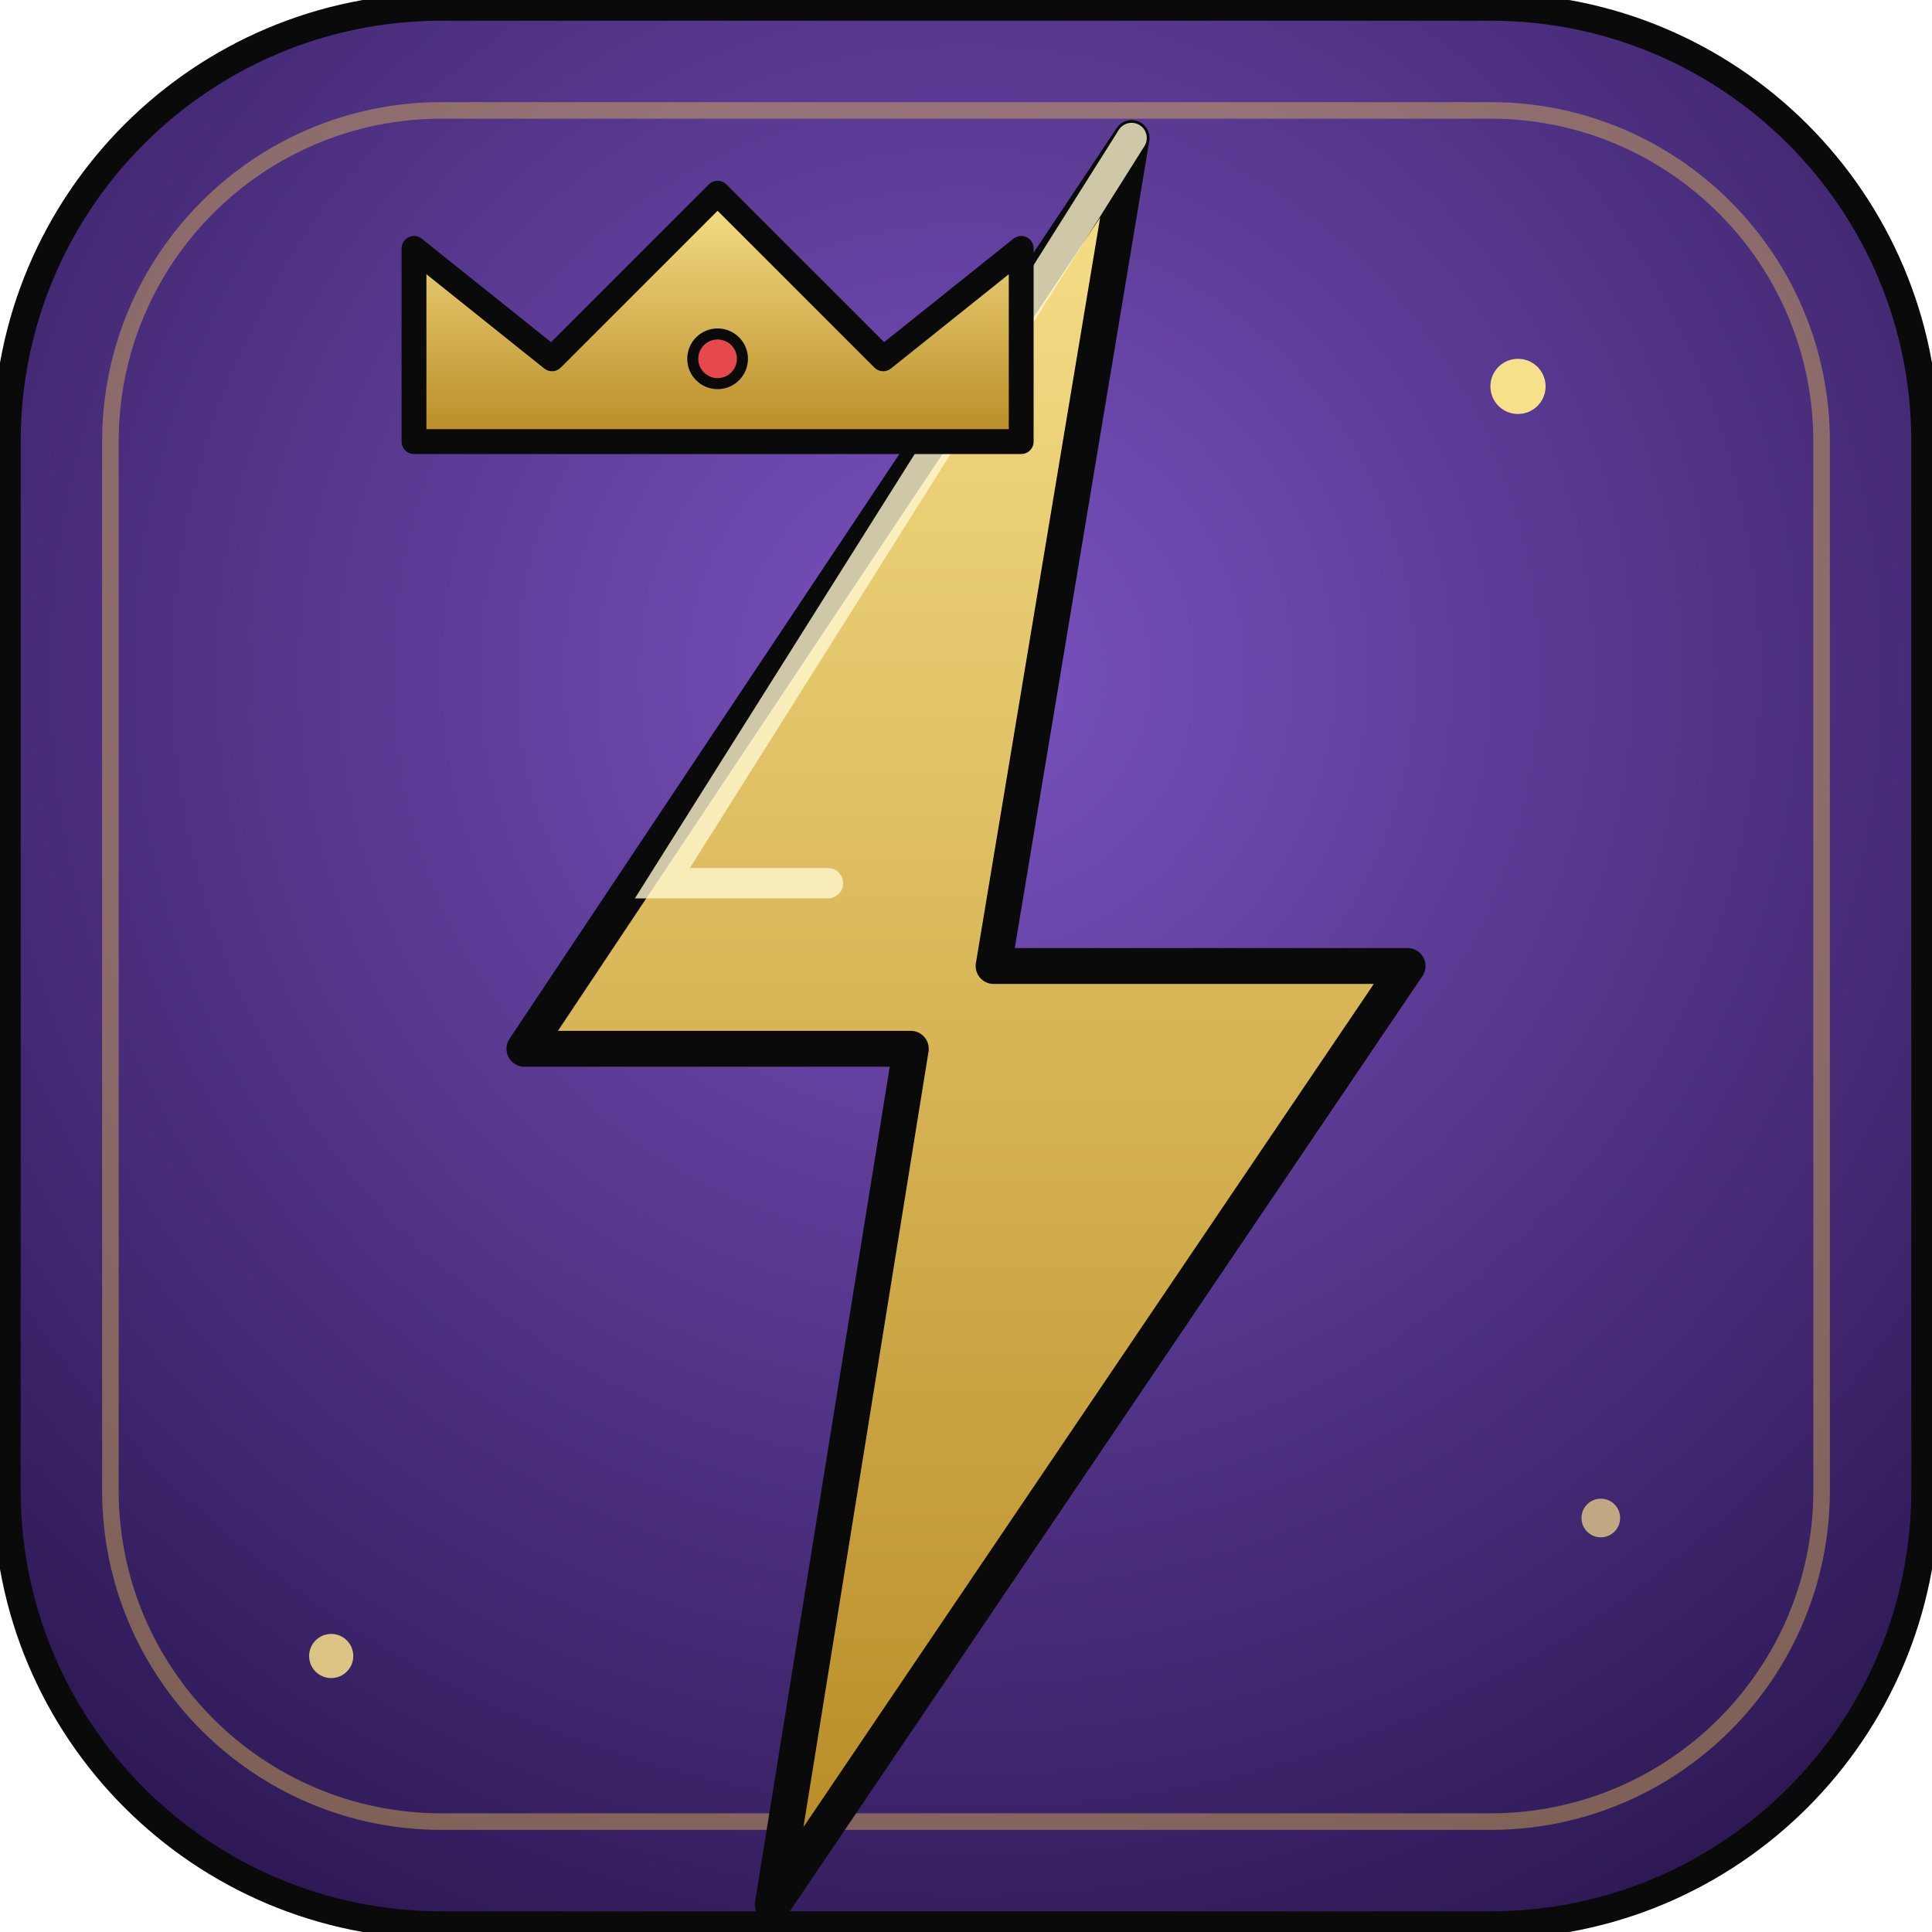
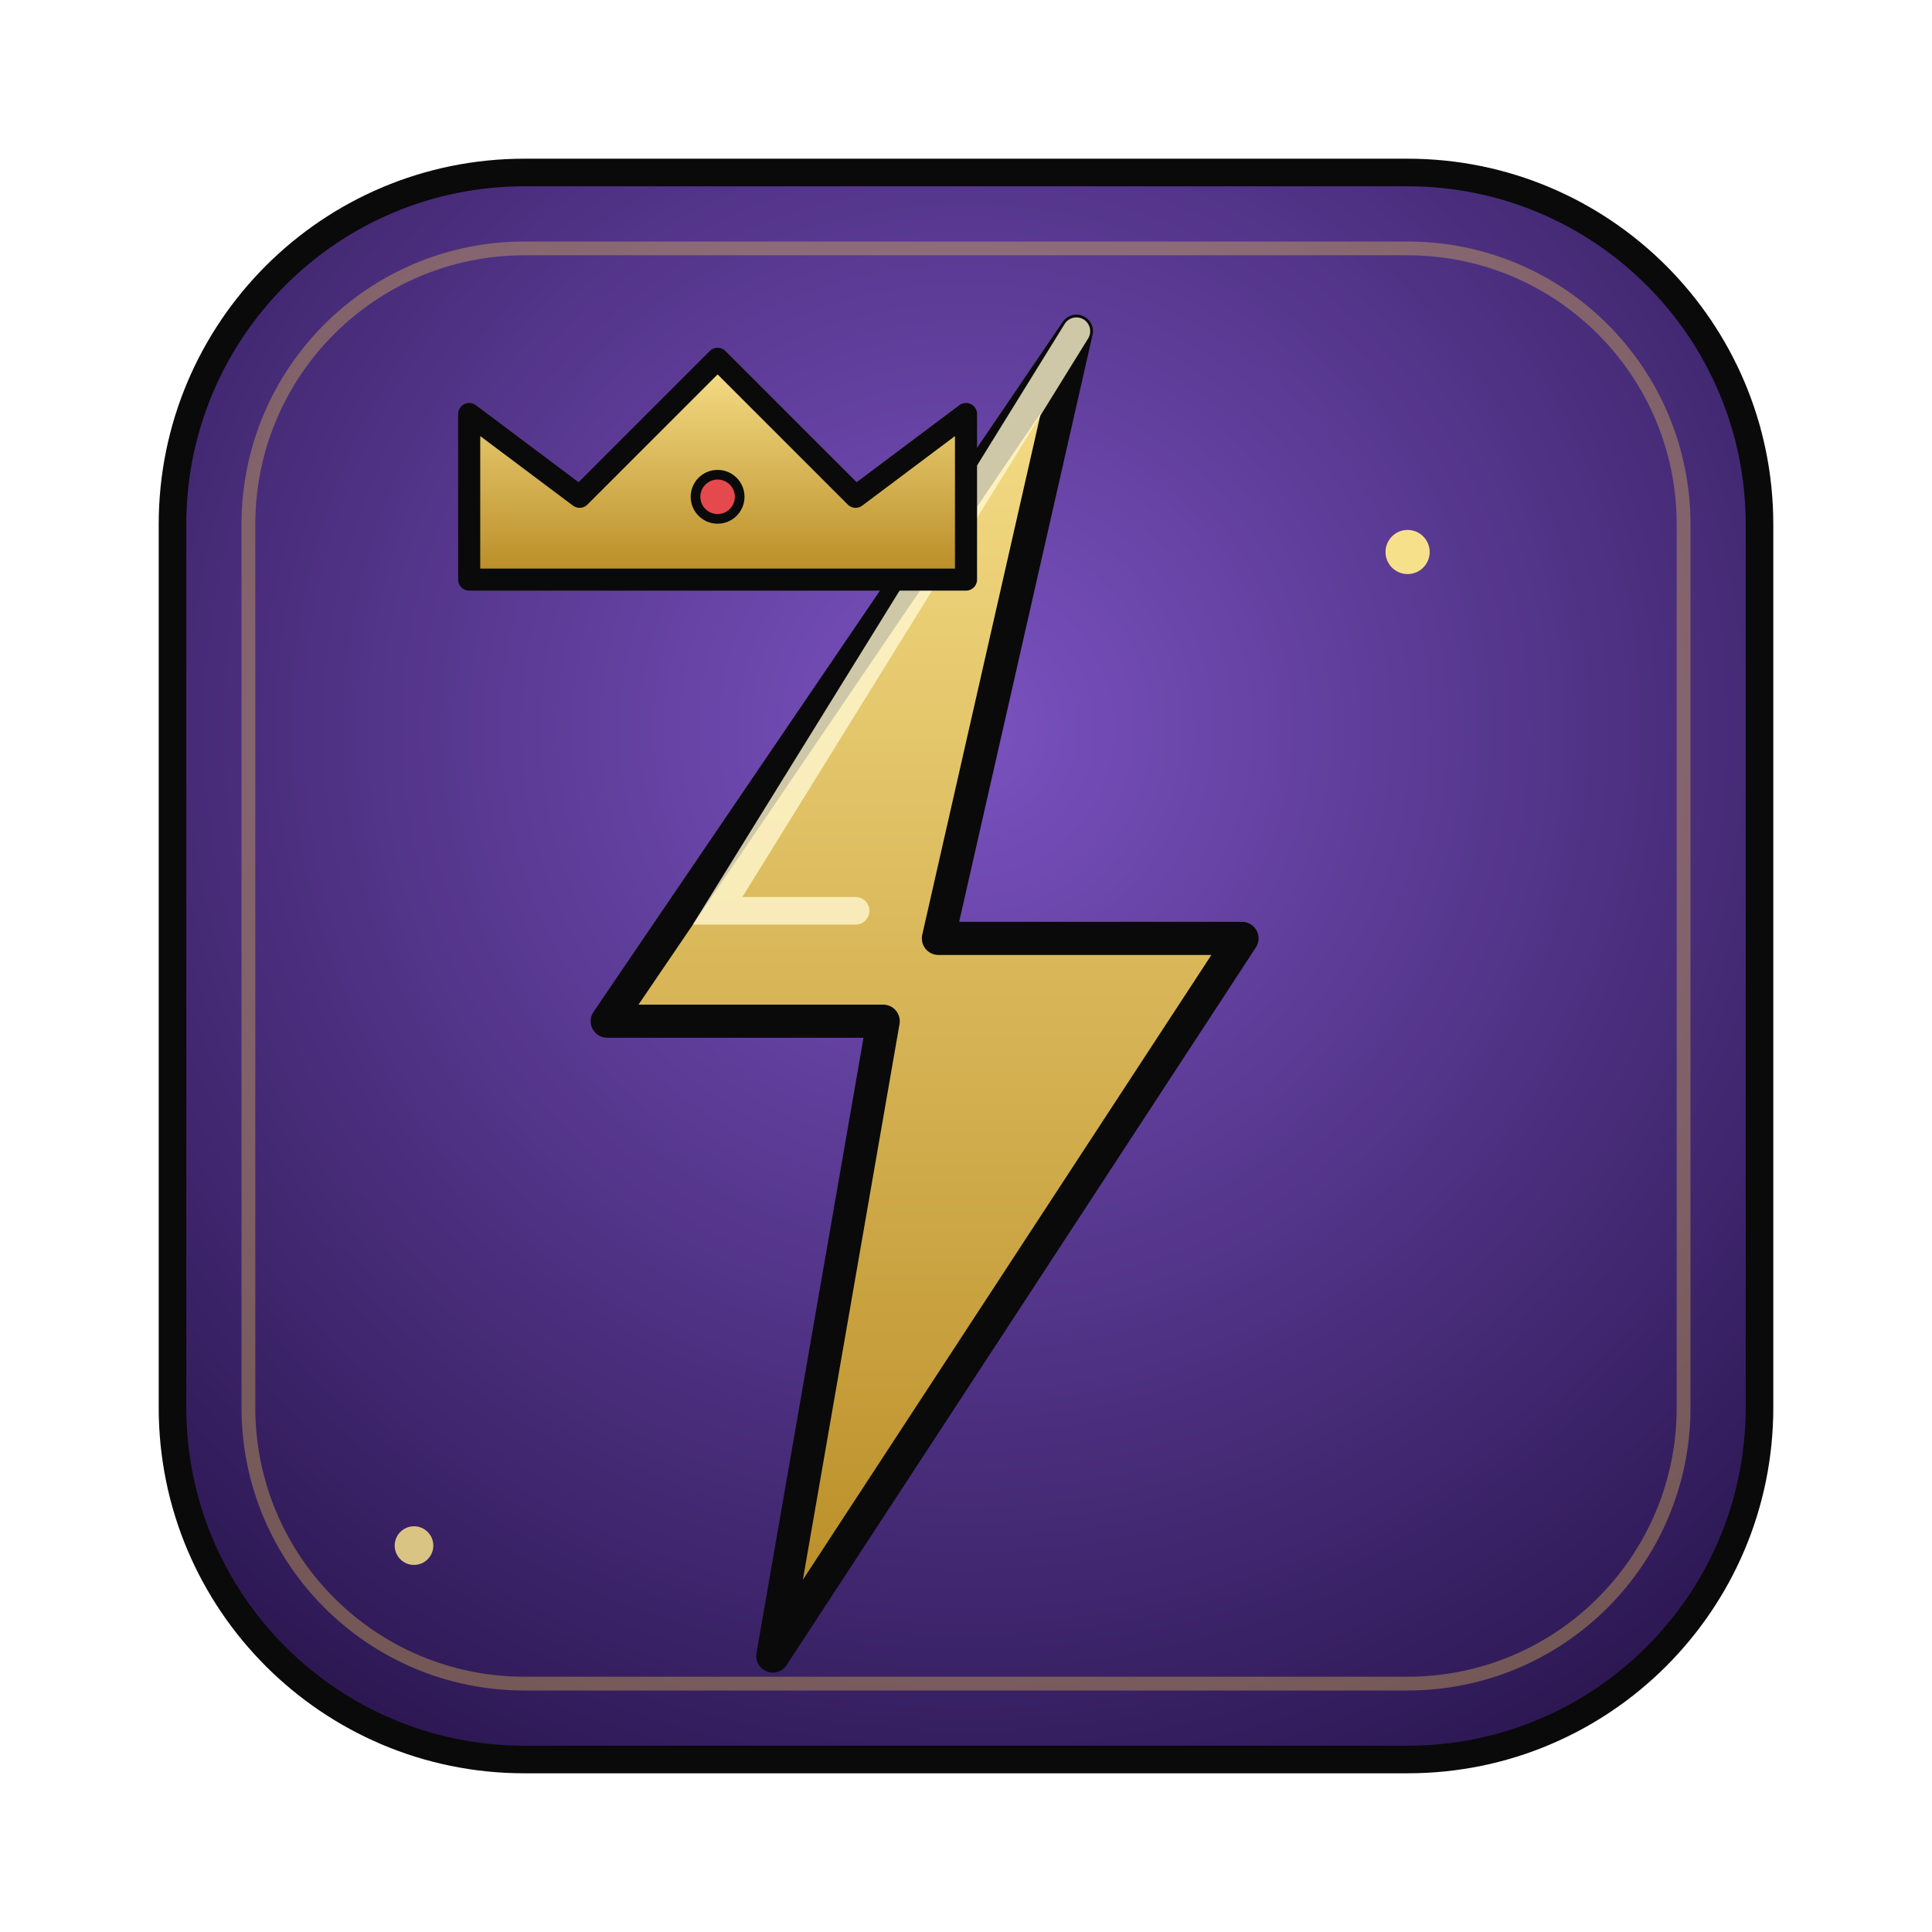
<svg xmlns="http://www.w3.org/2000/svg" viewBox="30 30 140 140" width="200" height="200">
  <defs>
-     <radialGradient id="ol-bg3" cx="50%" cy="35%" r="75%">
+     <radialGradient id="ol-bg4" cx="50%" cy="35%" r="75%">
      <stop offset="0%" stop-color="#7a52c0" />
      <stop offset="100%" stop-color="#2a1650" />
    </radialGradient>
-     <linearGradient id="ol-gold3" x1="0" y1="0" x2="0" y2="1">
+     <linearGradient id="ol-gold4" x1="0" y1="0" x2="0" y2="1">
      <stop offset="0%" stop-color="#f7e08a" />
      <stop offset="100%" stop-color="#b88b24" />
    </linearGradient>
  </defs>
-   <rect x="30" y="30" width="140" height="140" rx="32" fill="url(#ol-bg3)" />
-   <rect x="30.5" y="30.5" width="139" height="139" rx="31.5" fill="none" stroke="#0a0a0a" stroke-width="2" />
-   <rect x="38" y="38" width="124" height="124" rx="24" fill="none" stroke="rgba(240,200,80,.4)" stroke-width="1.2" />
-   <path d="M112 40 L68 106 L96 106 L86 168 L132 100 L102 100 Z" fill="url(#ol-gold3)" stroke="#0a0a0a" stroke-width="2.6" stroke-linejoin="round" />
-   <path d="M112 40 L78 94 L90 94" fill="none" stroke="#fff8d0" stroke-width="2.2" stroke-linecap="round" opacity=".8" />
-   <path d="M60 62 L60 48 L70 56 L82 44 L94 56 L104 48 L104 62 Z" fill="url(#ol-gold3)" stroke="#0a0a0a" stroke-width="1.8" stroke-linejoin="round" />
-   <circle cx="82" cy="56" r="1.8" fill="#e5484d" stroke="#0a0a0a" stroke-width=".8" />
-   <circle cx="140" cy="58" r="2" fill="#f7e08a" />
-   <circle cx="54" cy="150" r="1.6" fill="#f7e08a" opacity=".85" />
-   <circle cx="146" cy="140" r="1.4" fill="#f7e08a" opacity=".7" />
+   <rect x="42" y="42" width="116" height="116" rx="26" fill="url(#ol-bg4)" />
+   <rect x="42.5" y="42.5" width="115" height="115" rx="25.5" fill="none" stroke="#0a0a0a" stroke-width="2" />
+   <rect x="48" y="48" width="104" height="104" rx="20" fill="none" stroke="rgba(240,200,80,.35)" stroke-width="1" />
+   <path d="M108 54 L74 104 L94 104 L86 150 L120 98 L98 98 Z" fill="url(#ol-gold4)" stroke="#0a0a0a" stroke-width="2.4" stroke-linejoin="round" />
+   <path d="M108 54 L82 96 L92 96" fill="none" stroke="#fff8d0" stroke-width="2" stroke-linecap="round" opacity=".8" />
+   <path d="M64 72 L64 60 L72 66 L82 56 L92 66 L100 60 L100 72 Z" fill="url(#ol-gold4)" stroke="#0a0a0a" stroke-width="1.6" stroke-linejoin="round" />
+   <circle cx="82" cy="66" r="1.6" fill="#e5484d" stroke="#0a0a0a" stroke-width=".7" />
+   <circle cx="132" cy="70" r="1.6" fill="#f7e08a" />
+   <circle cx="60" cy="142" r="1.4" fill="#f7e08a" opacity=".85" />
</svg>
